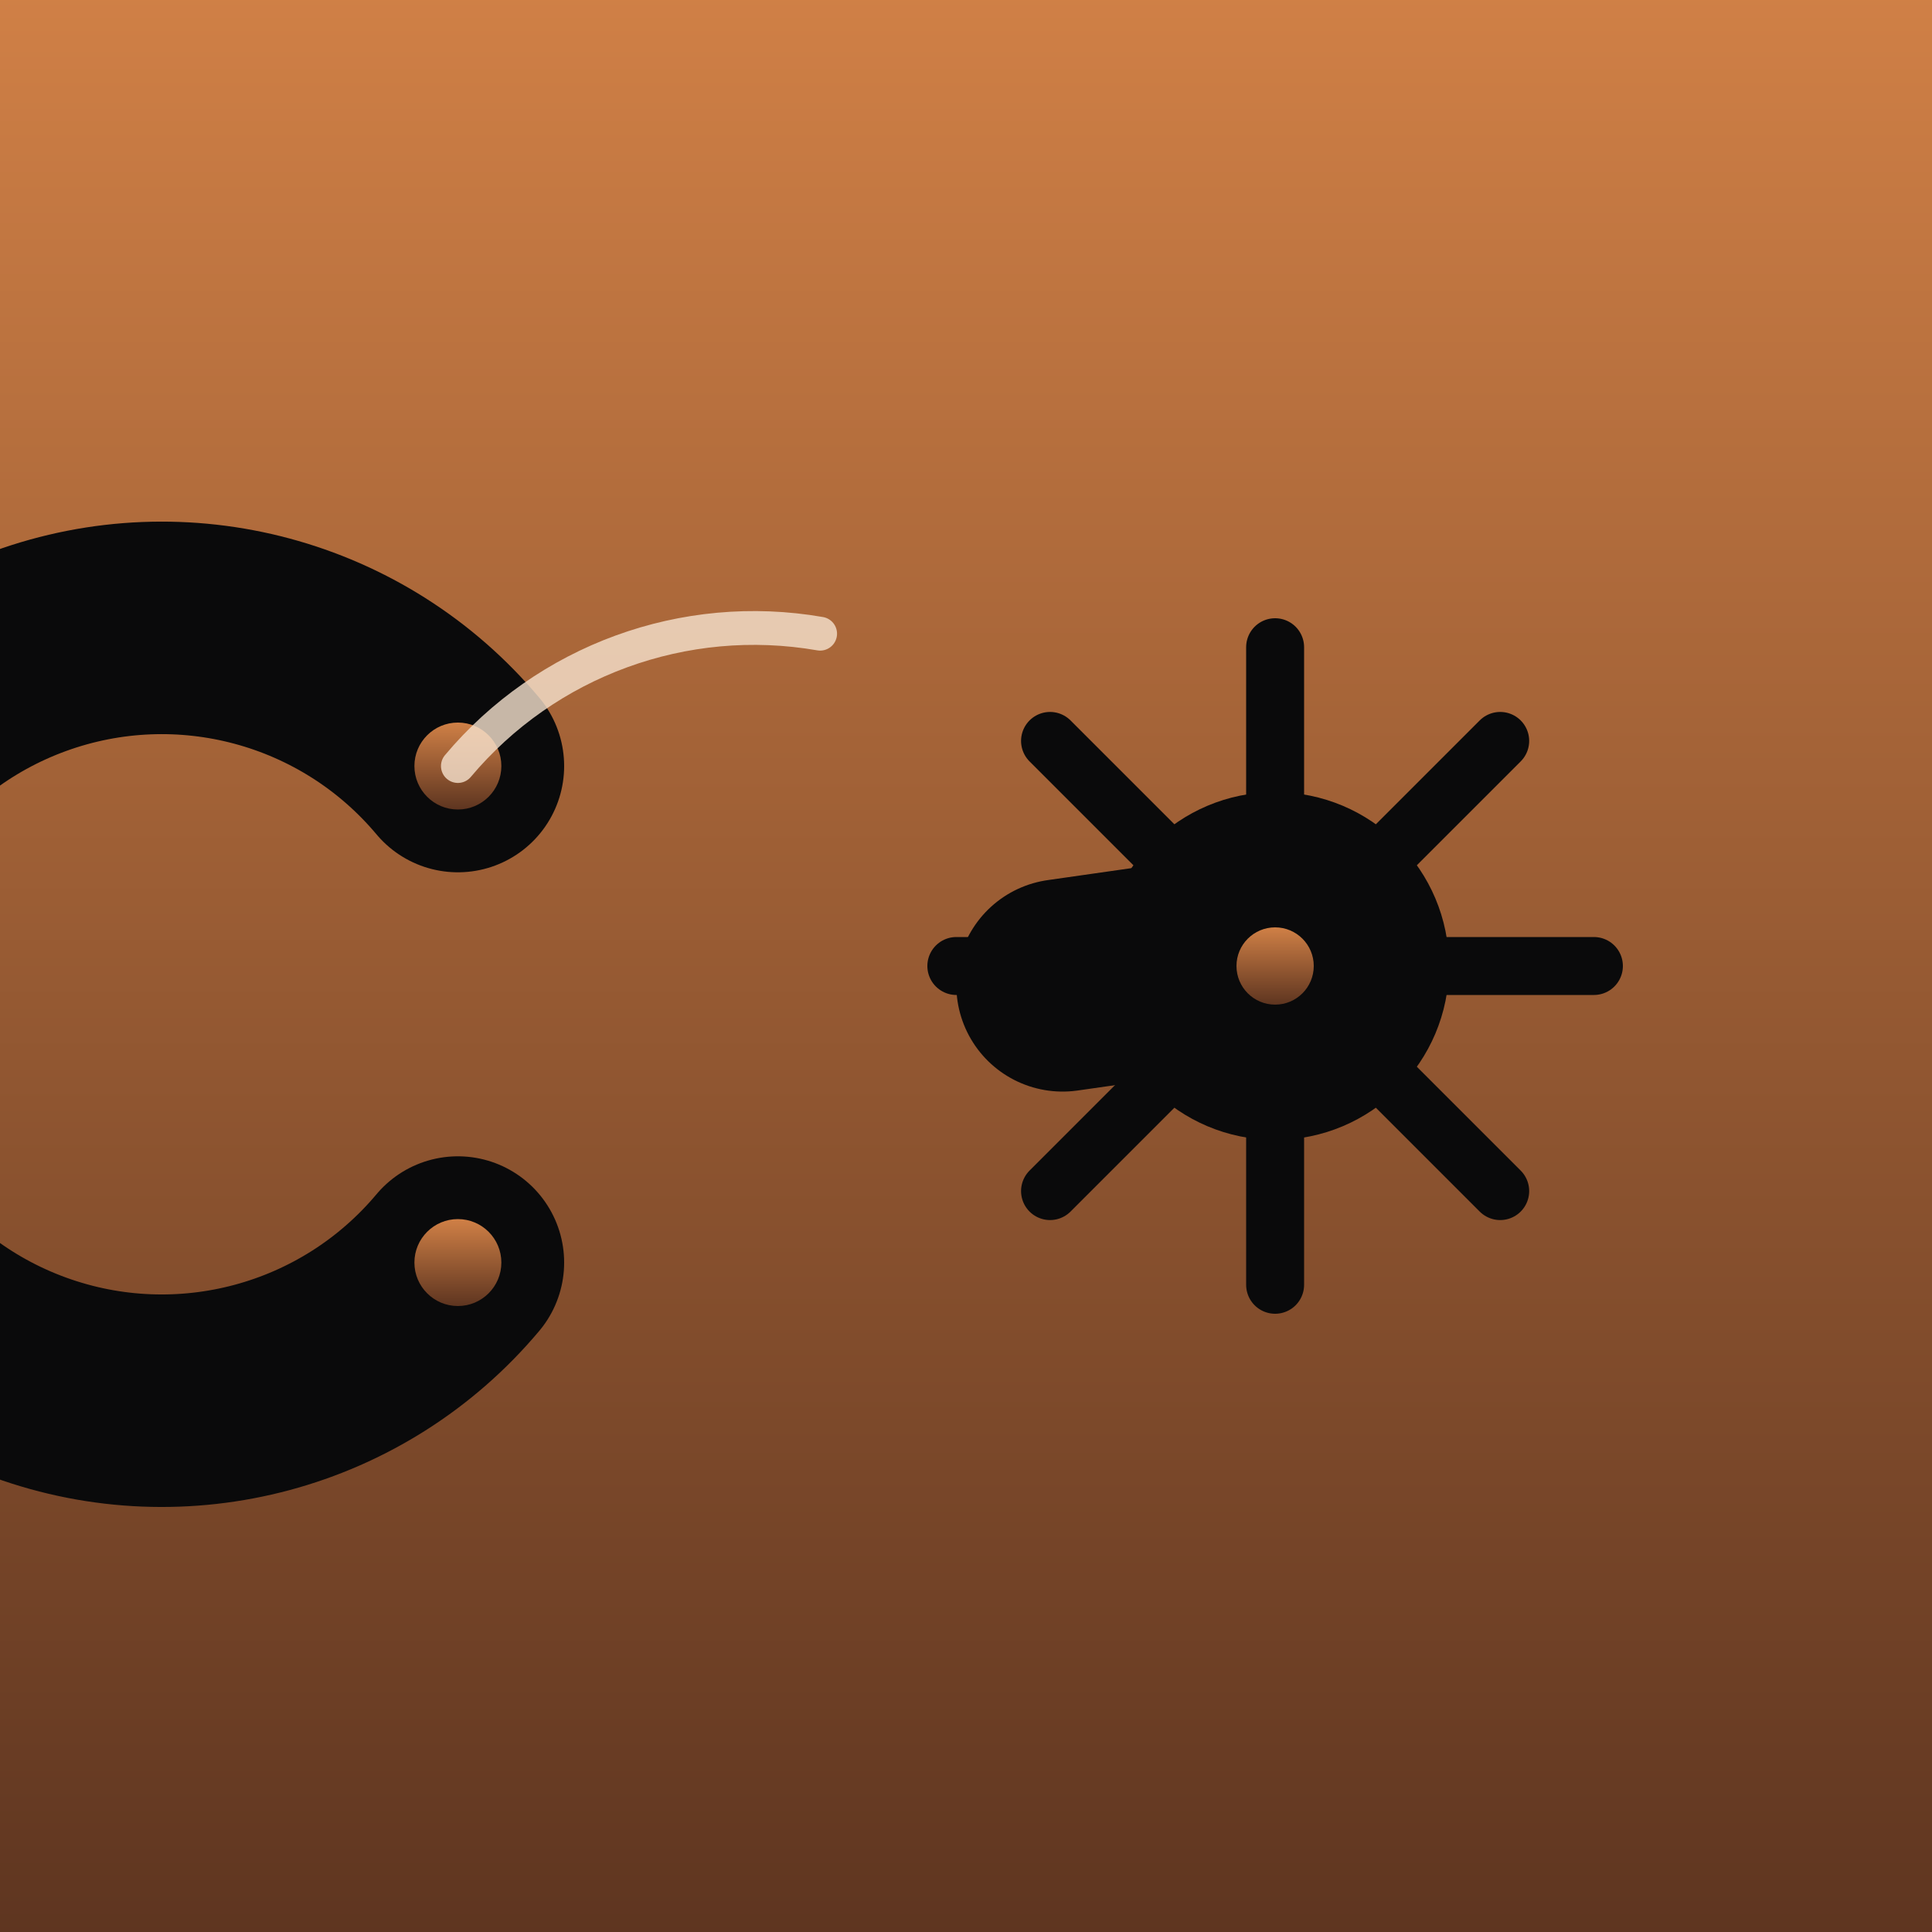
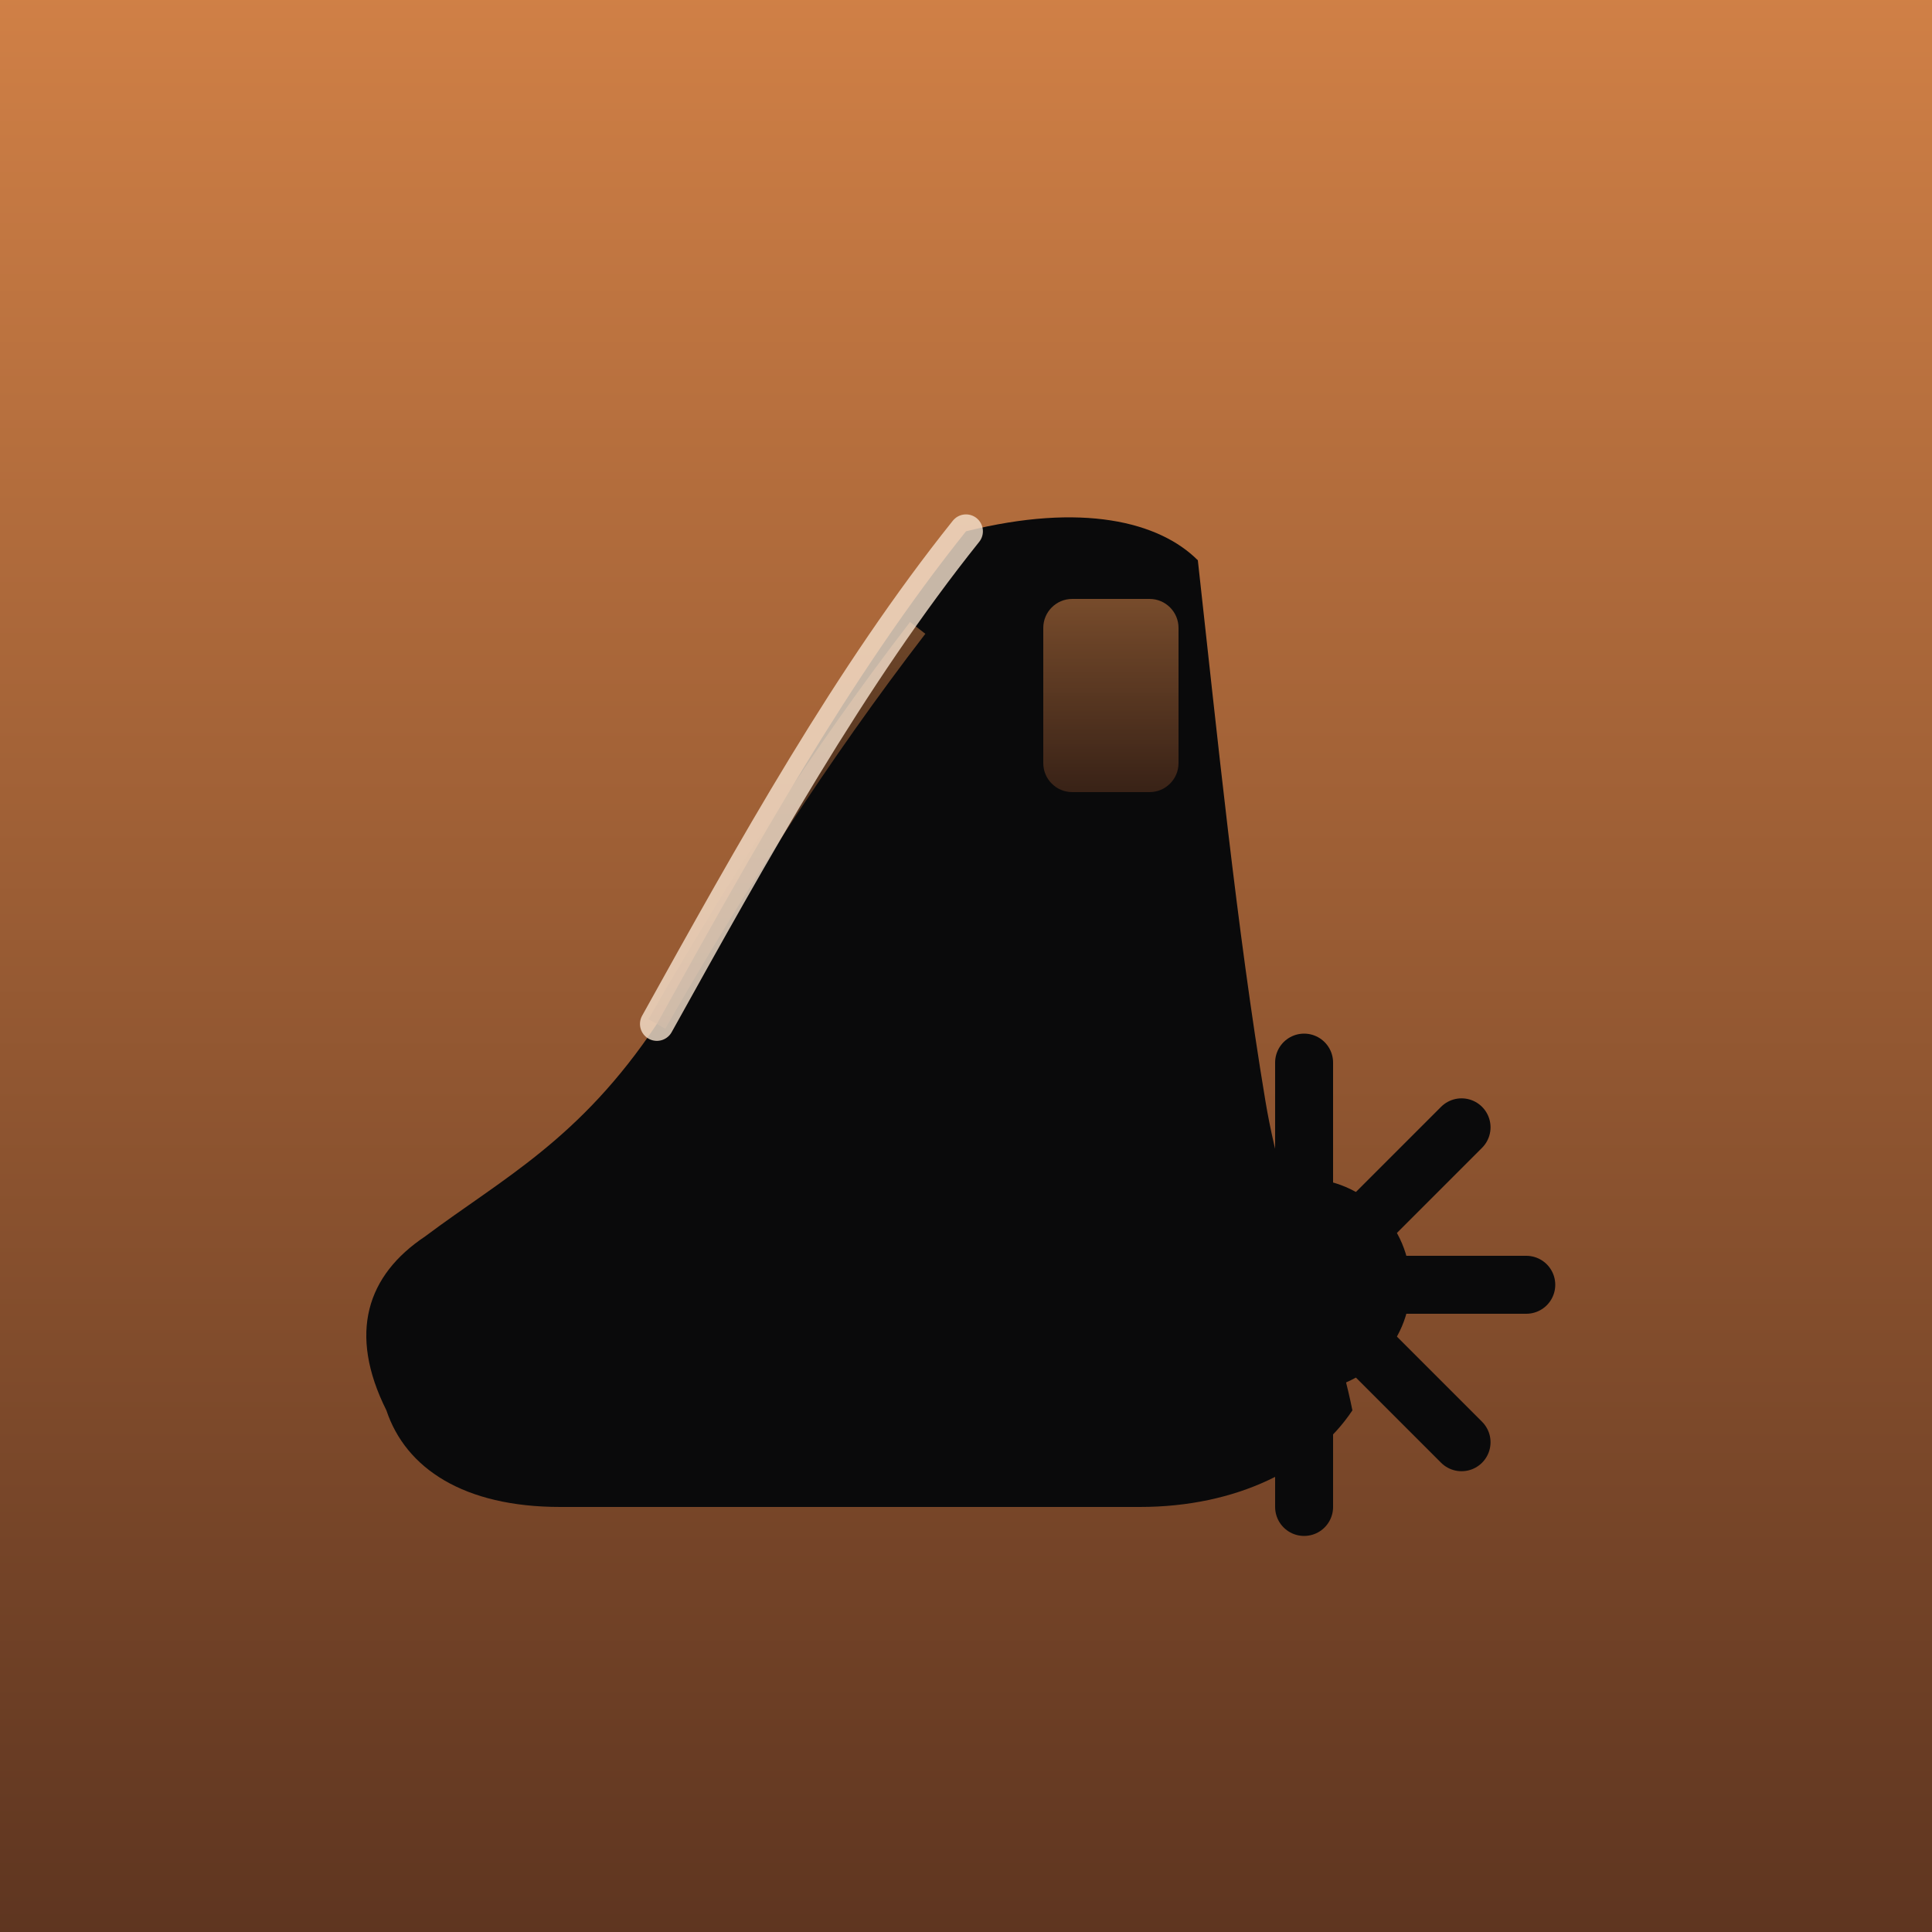
<svg xmlns="http://www.w3.org/2000/svg" viewBox="0 0 200 200">
  <defs>
    <linearGradient id="f" x1="0" y1="0" x2="0" y2="1">
      <stop offset="0" stop-color="#D08046" />
      <stop offset="1" stop-color="#5E3520" />
    </linearGradient>
  </defs>
  <rect width="200" height="200" fill="url(#f)" />
-   <path d="M47.4 130.7 A40 40 0 1 1 47.4 79.3" fill="none" stroke="#0A0A0B" stroke-width="22" stroke-linecap="round" />
-   <path d="M110 102 L124 100" fill="none" stroke="#0A0A0B" stroke-width="22" stroke-linecap="round" />
-   <circle cx="132" cy="100" r="18" fill="#0A0A0B" />
+   <path d="M100 55 C88 70 78 88 68 106 C60 118 52 122 44 128 C38 132 36 138 40 146 C42 152 48 156 58 156 L118 156 C128 156 136 152 140 146 C138 136 133 126 131 114 C128 96 126 76 124 58 C120 54 112 52 100 55 Z" fill="#0A0A0B" />
  <g stroke="#0A0A0B" stroke-width="6" stroke-linecap="round">
-     <line x1="149" y1="100" x2="165" y2="100" />
-     <line x1="144" y1="112" x2="155.3" y2="123.3" />
-     <line x1="132" y1="117" x2="132" y2="133" />
-     <line x1="120" y1="112" x2="108.7" y2="123.3" />
-     <line x1="115" y1="100" x2="99" y2="100" />
-     <line x1="120" y1="88" x2="108.7" y2="76.7" />
-     <line x1="132" y1="83" x2="132" y2="67" />
-     <line x1="144" y1="88" x2="155.3" y2="76.7" />
+     <line x1="135" y1="133" x2="158" y2="133" />
+     <line x1="135" y1="133" x2="151.3" y2="149.3" />
+     <line x1="135" y1="133" x2="135" y2="156" />
+     <line x1="135" y1="133" x2="118.7" y2="149.3" />
+     <line x1="135" y1="133" x2="112" y2="133" />
+     <line x1="135" y1="133" x2="118.7" y2="116.7" />
+     <line x1="135" y1="133" x2="135" y2="110" />
+     <line x1="135" y1="133" x2="151.3" y2="116.7" />
  </g>
-   <circle cx="132" cy="100" r="4" fill="url(#f)" />
-   <circle cx="47.4" cy="130.7" r="4.5" fill="url(#f)" />
-   <circle cx="47.4" cy="79.3" r="4.5" fill="url(#f)" />
-   <path d="M47.4 79.3 A40 40 0 0 1 84.9 65.6" fill="none" stroke="#F6E2CE" stroke-width="3.5" stroke-linecap="round" opacity=".8" />
+   <circle cx="135" cy="133" r="11" fill="#0A0A0B" />
+   <rect x="108" y="62" width="14" height="20" rx="3" fill="url(#f)" opacity=".55" />
+   <path d="M95 65 C85 78 76 92 68 106" fill="none" stroke="url(#f)" stroke-width="2" opacity=".5" />
+   <path d="M100 55 C88 70 78 88 68 106" fill="none" stroke="#F6E2CE" stroke-width="3.5" stroke-linecap="round" opacity=".8" />
</svg>
